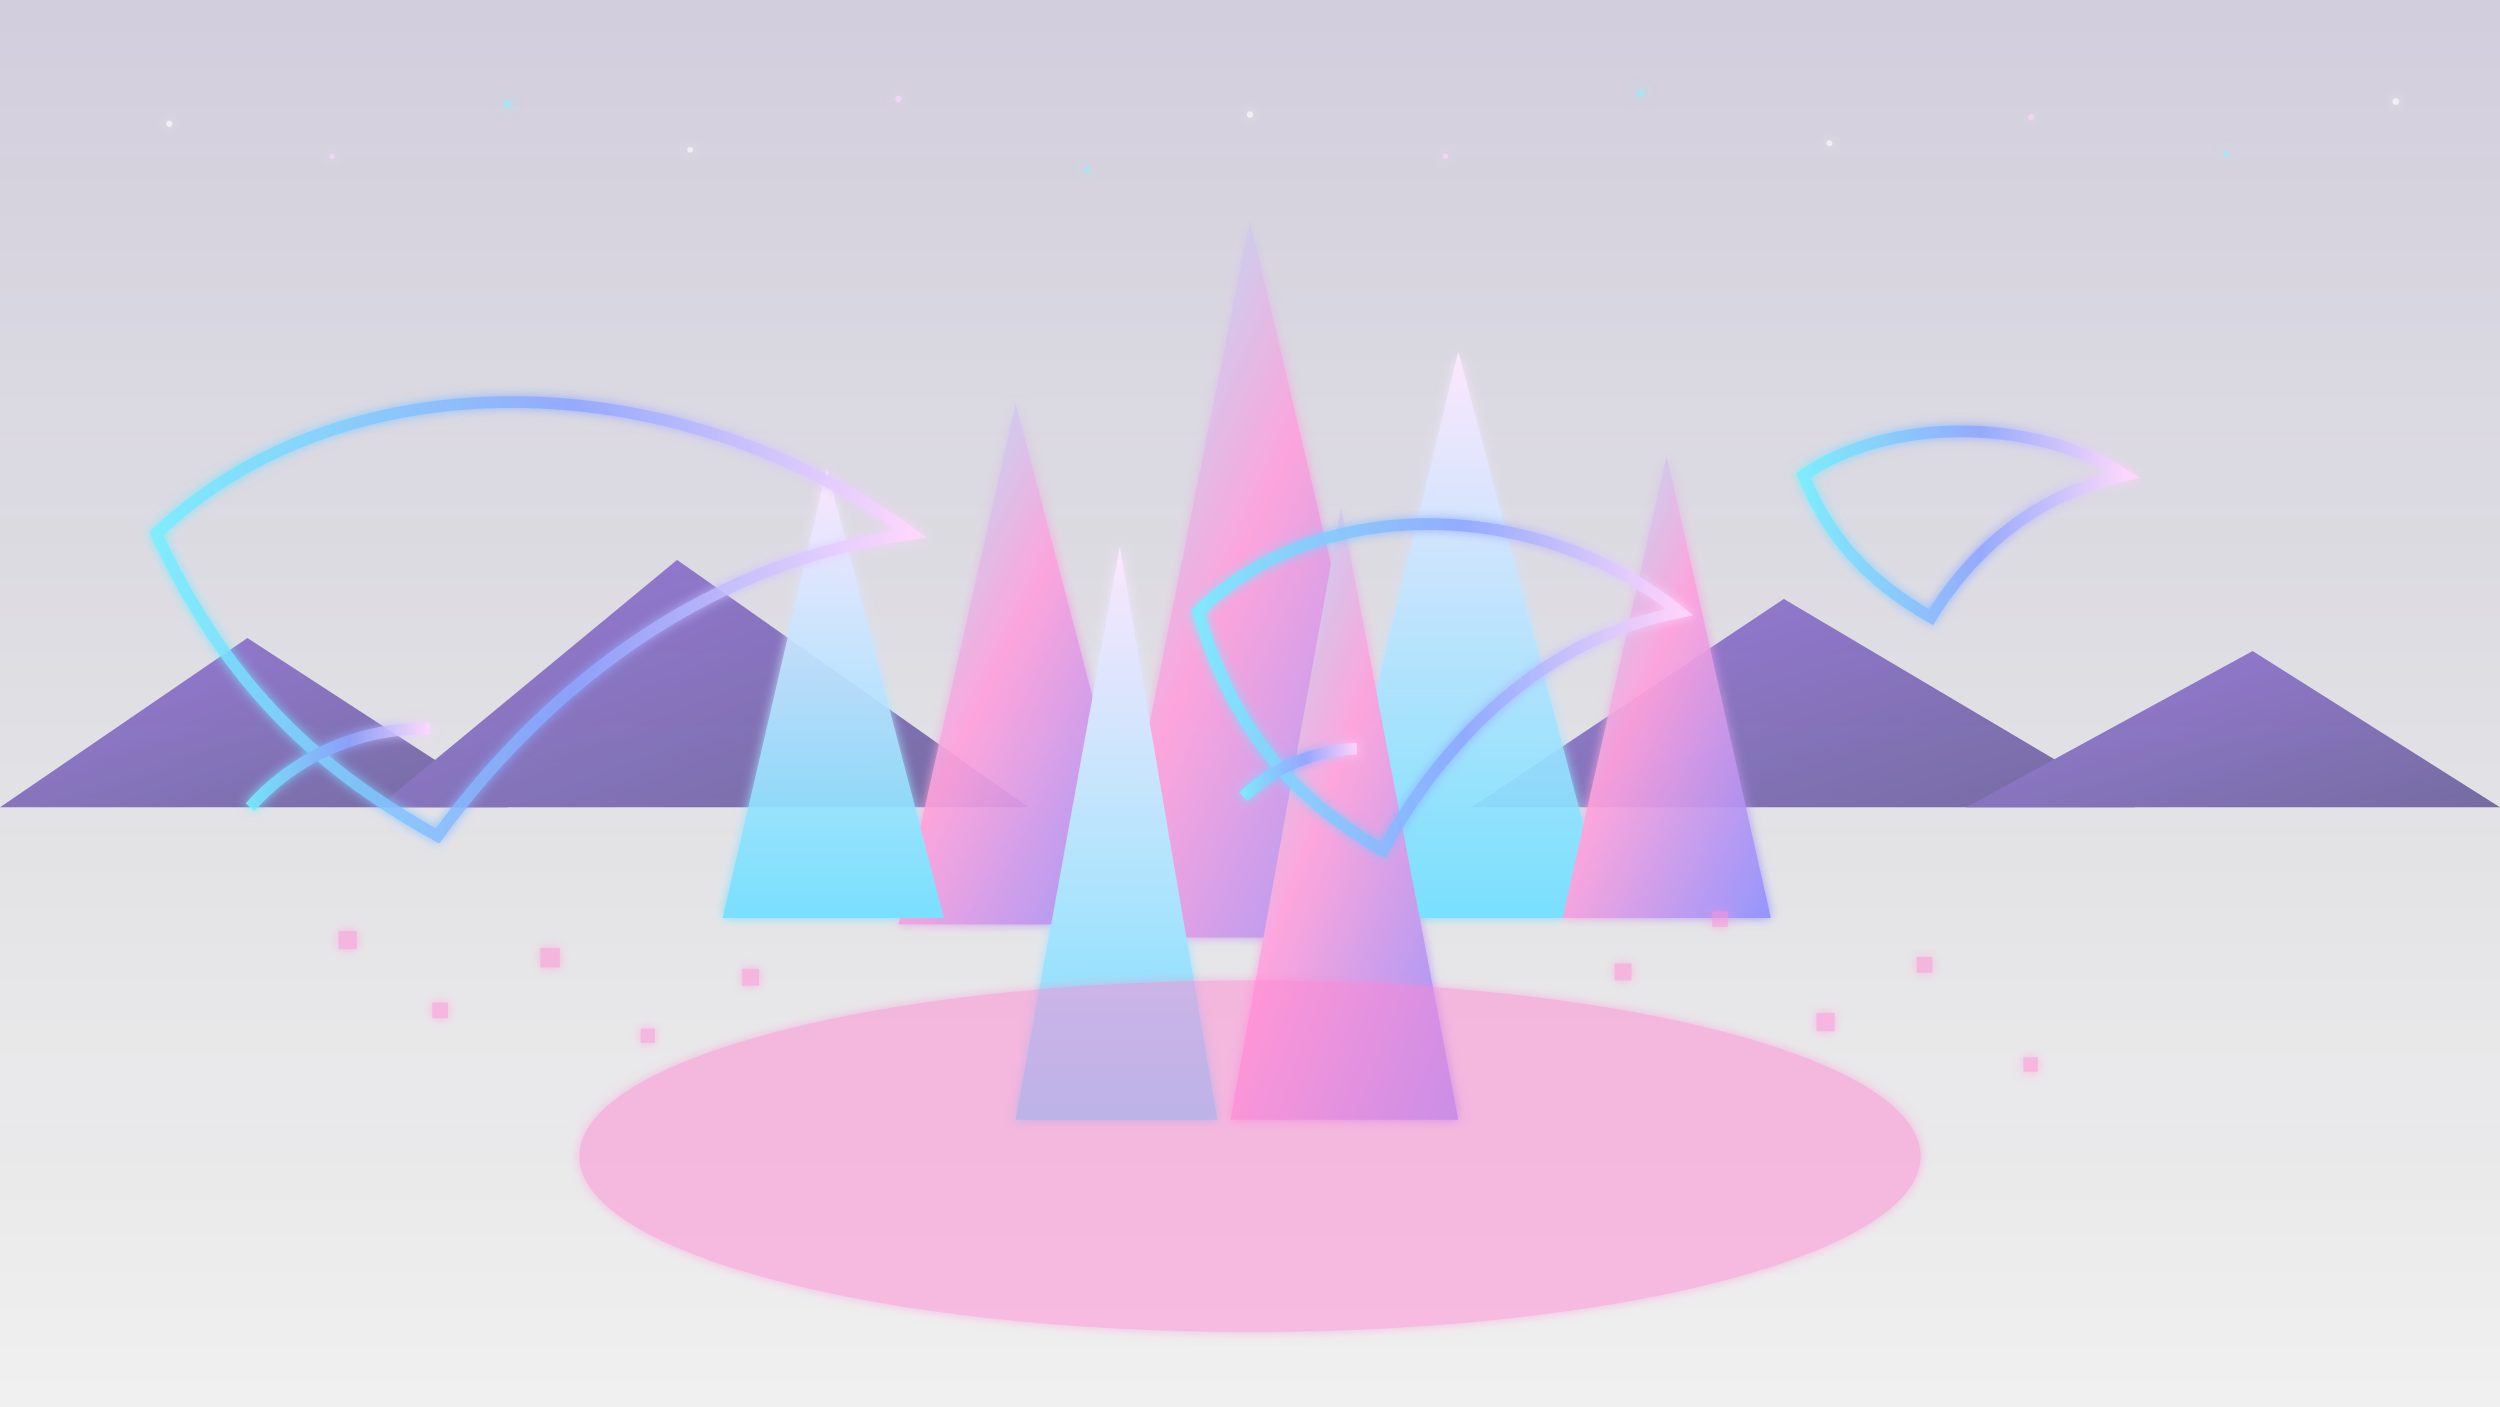
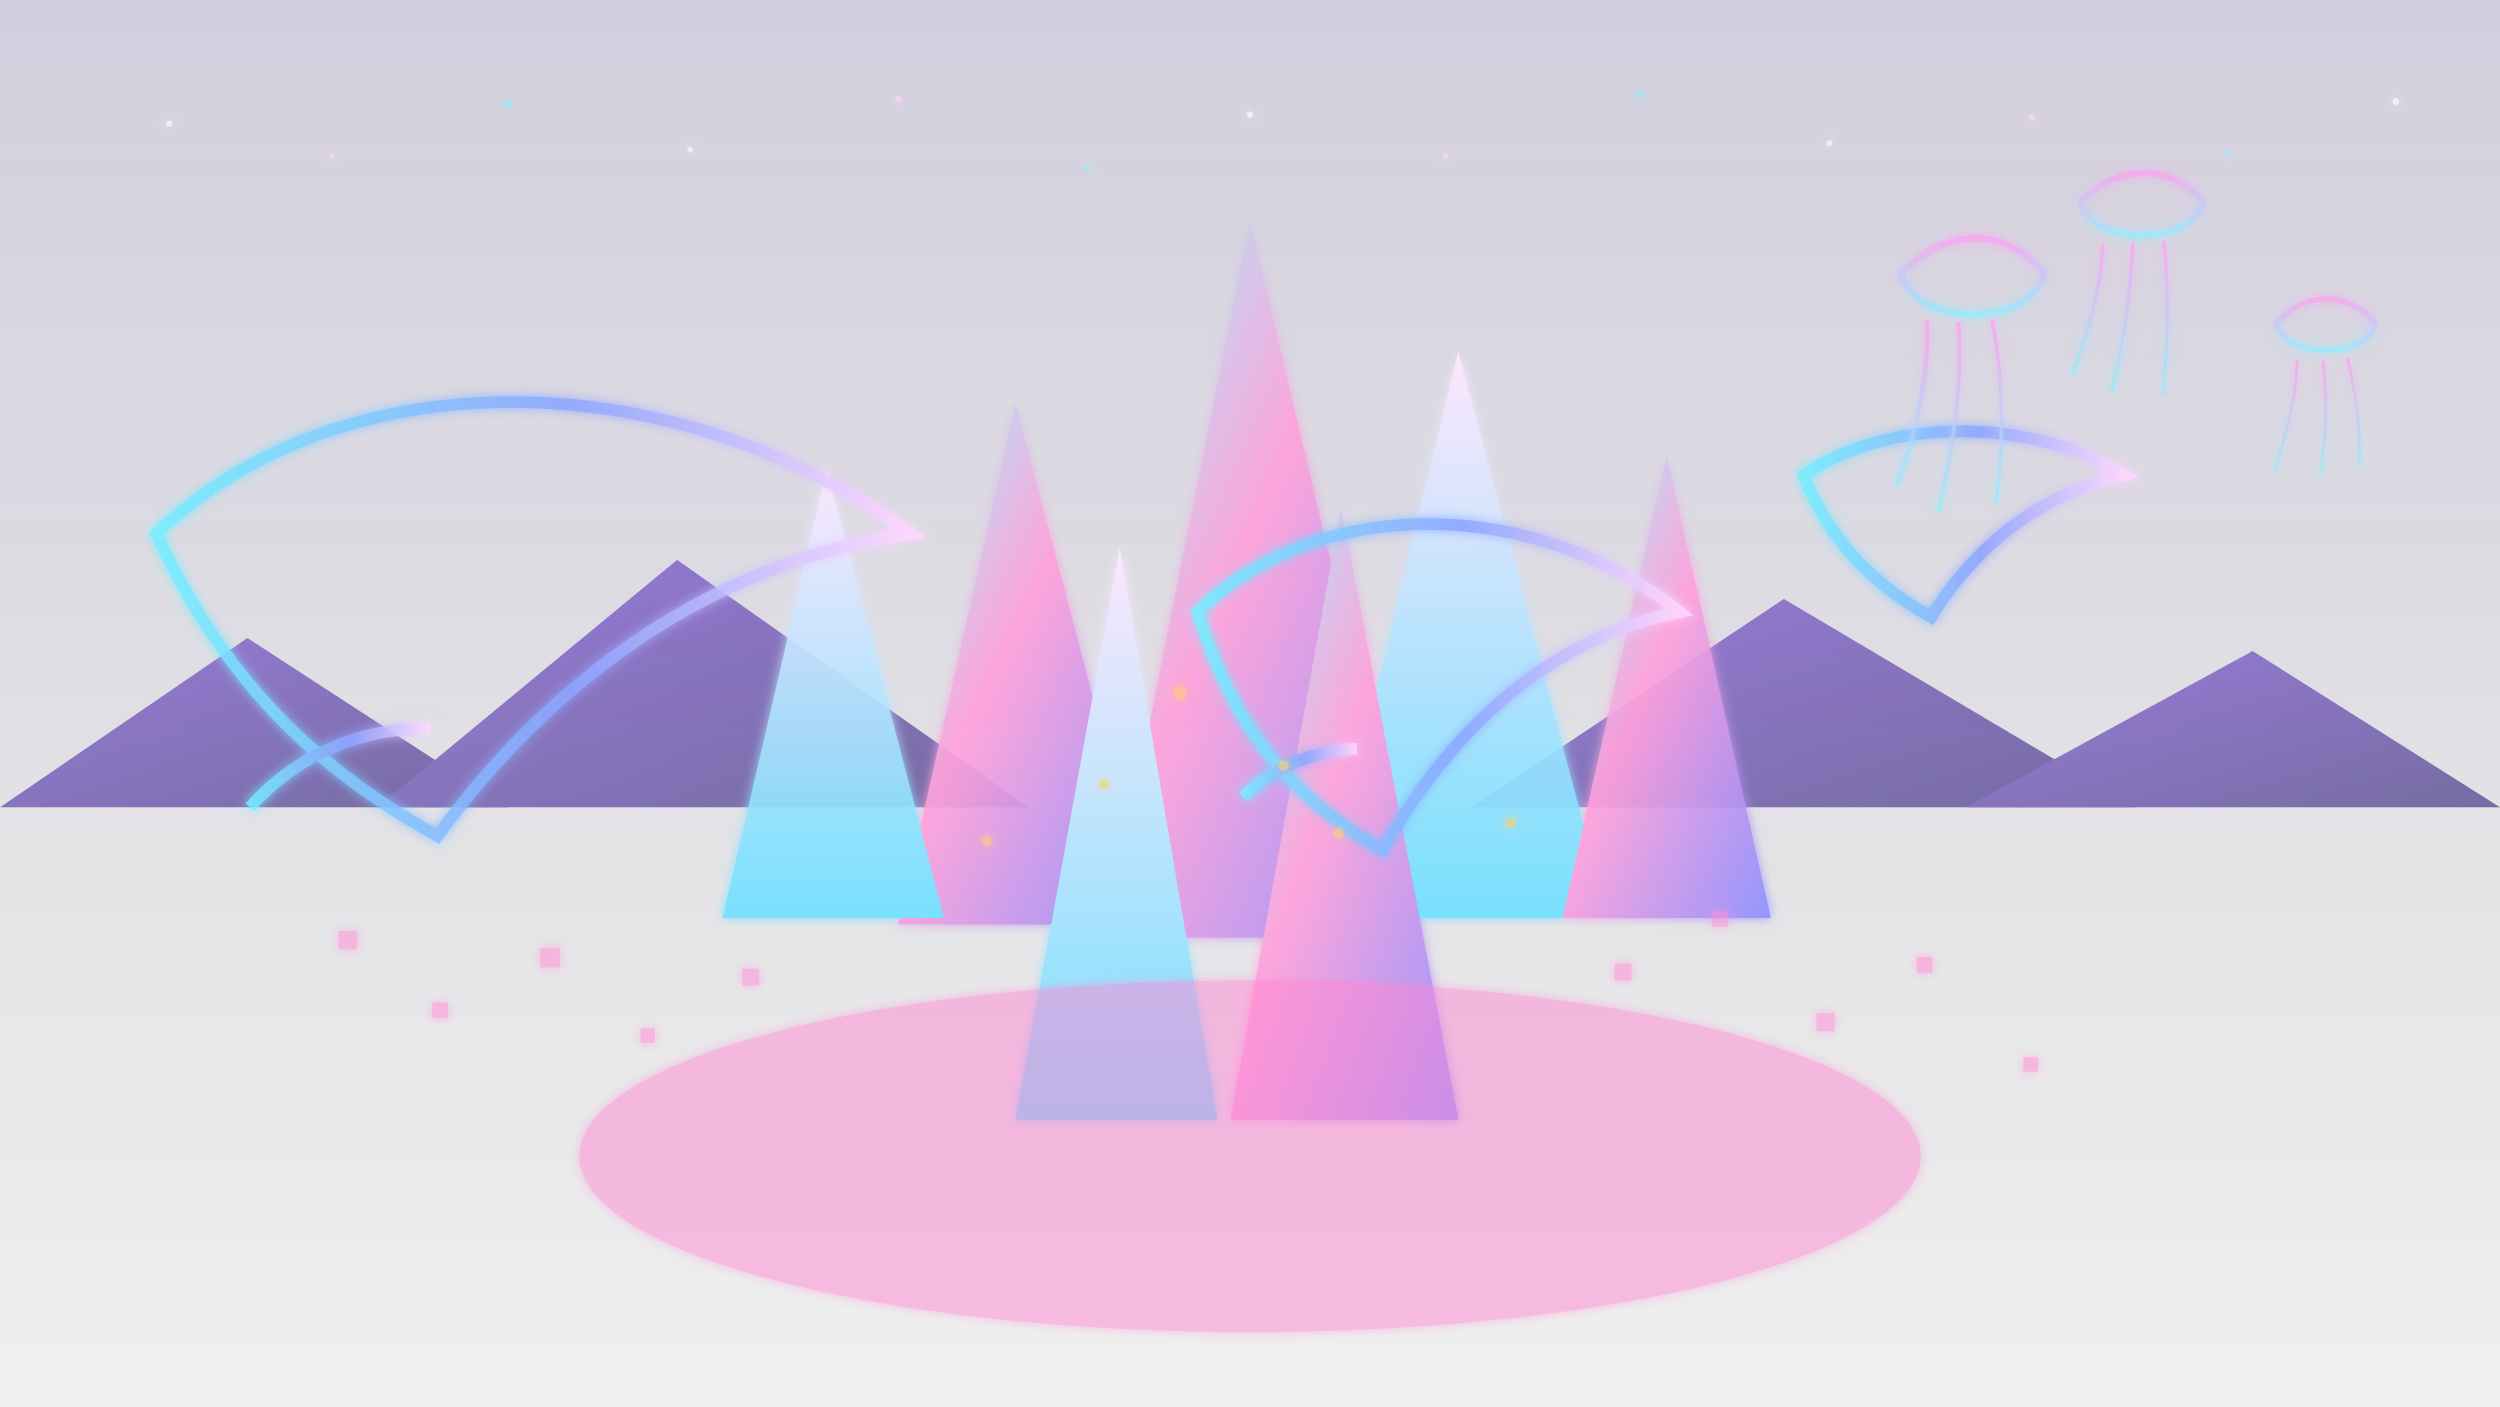
<svg xmlns="http://www.w3.org/2000/svg" viewBox="0 0 1920 1080" preserveAspectRatio="xMidYMid slice">
  <defs>
    <linearGradient id="skyGlow" x1="0" y1="0" x2="0" y2="1">
      <stop offset="0%" stop-color="#2d0f75" stop-opacity="0.15" />
      <stop offset="100%" stop-color="#0a0d2a" stop-opacity="0" />
    </linearGradient>
    <linearGradient id="crystalA" x1="0" y1="0" x2="1" y2="1">
      <stop offset="0%" stop-color="#9cf6ff" />
      <stop offset="45%" stop-color="#ffa0db" />
      <stop offset="100%" stop-color="#8d8fff" />
    </linearGradient>
    <linearGradient id="crystalB" x1="0" y1="0" x2="0" y2="1">
      <stop offset="0%" stop-color="#ffe8ff" />
      <stop offset="100%" stop-color="#6fe0ff" />
    </linearGradient>
    <linearGradient id="dolphin" x1="0" y1="0" x2="1" y2="0">
      <stop offset="0%" stop-color="#74eeff" />
      <stop offset="55%" stop-color="#8da5ff" />
      <stop offset="100%" stop-color="#ffd7ff" />
    </linearGradient>
    <linearGradient id="mountain" x1="0" y1="0" x2="1" y2="1">
      <stop offset="0%" stop-color="#6a3ad2" />
      <stop offset="100%" stop-color="#2c1d73" />
+     </linearGradient>
+     <linearGradient id="jelly" x1="0" y1="0" x2="0" y2="1">
+       <stop offset="0%" stop-color="#ff9ef2" />
+       <stop offset="100%" stop-color="#8deeff" />
    </linearGradient>
    <filter id="glow" x="-45%" y="-45%" width="190%" height="190%">
      <feGaussianBlur stdDeviation="4" result="blur" />
      <feMerge>
        <feMergeNode in="blur" />
        <feMergeNode in="SourceGraphic" />
      </feMerge>
    </filter>
  </defs>
  <rect width="1920" height="1080" fill="url(#skyGlow)" />
  <g opacity="0.65" filter="url(#glow)">
    <circle cx="130" cy="95" r="2.4" fill="#fff" />
    <circle cx="255" cy="120" r="2.1" fill="#ffd8ff" />
    <circle cx="390" cy="80" r="2.8" fill="#8df0ff" />
    <circle cx="530" cy="115" r="2.2" fill="#fff" />
    <circle cx="690" cy="76" r="2.5" fill="#ffd8ff" />
    <circle cx="835" cy="130" r="2.1" fill="#8df0ff" />
    <circle cx="960" cy="88" r="2.5" fill="#fff" />
    <circle cx="1110" cy="120" r="2.2" fill="#ffd8ff" />
    <circle cx="1260" cy="72" r="2.9" fill="#8df0ff" />
    <circle cx="1405" cy="110" r="2.3" fill="#fff" />
    <circle cx="1560" cy="90" r="2.4" fill="#ffd8ff" />
    <circle cx="1710" cy="118" r="2.1" fill="#8df0ff" />
    <circle cx="1840" cy="78" r="2.6" fill="#fff" />
  </g>
  <g opacity="0.6">
    <path d="M0 620 L190 490 L390 620 Z" fill="url(#mountain)" />
    <path d="M290 620 L520 430 L790 620 Z" fill="url(#mountain)" />
    <path d="M1130 620 L1370 460 L1640 620 Z" fill="url(#mountain)" />
    <path d="M1510 620 L1730 500 L1920 620 Z" fill="url(#mountain)" />
  </g>
  <g filter="url(#glow)" opacity="0.92">
    <polygon points="960,170 1090,720 850,720" fill="url(#crystalA)" />
    <polygon points="1120,270 1235,705 1015,705" fill="url(#crystalB)" />
    <polygon points="780,310 885,710 690,710" fill="url(#crystalA)" />
    <polygon points="1280,350 1360,705 1200,705" fill="url(#crystalA)" />
    <polygon points="635,360 725,705 555,705" fill="url(#crystalB)" />
    <polygon points="1030,390 1120,860 945,860" fill="url(#crystalA)" />
    <polygon points="860,420 935,860 780,860" fill="url(#crystalB)" />
  </g>
  <g fill="none" stroke="url(#dolphin)" stroke-width="9" opacity="0.9" filter="url(#glow)">
    <path d="M120 410 C 260 275, 515 275, 700 410 C 550 430, 425 520, 336 642 C 235 586, 170 517, 120 410 Z" />
    <path d="M330 560 C 286 558, 232 575, 192 620" />
    <path d="M920 470 C 1010 380, 1178 380, 1290 470 C 1198 488, 1118 552, 1062 653 C 991 612, 947 559, 920 470 Z" />
    <path d="M1042 575 C 1012 576, 979 588, 955 612" />
    <path d="M1385 365 C 1450 320, 1560 320, 1632 365 C 1573 377, 1520 414, 1483 474 C 1434 446, 1404 412, 1385 365 Z" />
  </g>
  <g opacity="0.58" fill="#ff92d7" filter="url(#glow)">
    <rect x="260" y="715" width="14" height="14" />
    <rect x="332" y="770" width="12" height="12" />
    <rect x="415" y="728" width="15" height="15" />
    <rect x="492" y="790" width="11" height="11" />
    <rect x="570" y="744" width="13" height="13" />
    <rect x="1240" y="740" width="13" height="13" />
    <rect x="1315" y="700" width="12" height="12" />
    <rect x="1395" y="778" width="14" height="14" />
    <rect x="1472" y="735" width="12" height="12" />
    <rect x="1554" y="812" width="11" height="11" />
  </g>
+   <g fill="none" stroke="url(#jelly)" stroke-linecap="round" filter="url(#glow)" opacity="0.74">
+     <path d="M1460 210 C 1495 174, 1541 174, 1570 210 C 1560 252, 1470 252, 1460 210 Z" stroke-width="5" />
+     <path d="M1480 248 C 1482 290, 1470 336, 1457 372" stroke-width="3.5" />
+     <path d="M1504 248 C 1508 300, 1498 350, 1489 392" stroke-width="3" />
+     <path d="M1530 246 C 1540 298, 1538 348, 1533 386" stroke-width="2.8" />
+     <path d="M1598 155 C 1628 125, 1668 126, 1692 155 C 1684 189, 1606 190, 1598 155 Z" stroke-width="4.5" />
+     <path d="M1615 189 C 1613 222, 1604 255, 1592 287" stroke-width="2.8" />
+     <path d="M1638 188 C 1636 230, 1630 266, 1622 300" stroke-width="2.6" />
+     <path d="M1662 186 C 1666 230, 1665 264, 1661 302" stroke-width="2.4" />
+     <path d="M1748 248 C 1772 223, 1804 224, 1824 248 C 1819 276, 1754 276, 1748 248 Z" stroke-width="4" />
+     <path d="M1764 278 C 1764 304, 1756 333, 1747 360" stroke-width="2.4" />
+     <path d="M1784 278 C 1788 311, 1786 338, 1782 364" stroke-width="2.2" />
+     <path d="M1803 276 C 1810 305, 1813 332, 1812 357" stroke-width="2.1" />
+   </g>
  <g opacity="0.5" filter="url(#glow)">
    <ellipse cx="960" cy="865" rx="420" ry="95" fill="#7cf0ff" />
    <ellipse cx="960" cy="888" rx="515" ry="135" fill="#ff85d2" />
  </g>
+   <g opacity="0.62" fill="#ffcf73" filter="url(#glow)">
+     <circle cx="906" cy="532" r="5" />
+     <circle cx="986" cy="588" r="4" />
+     <circle cx="1028" cy="640" r="4" />
+     <circle cx="848" cy="602" r="4" />
+     <circle cx="758" cy="646" r="4" />
+     <circle cx="1160" cy="632" r="4" />
+   </g>
</svg>
